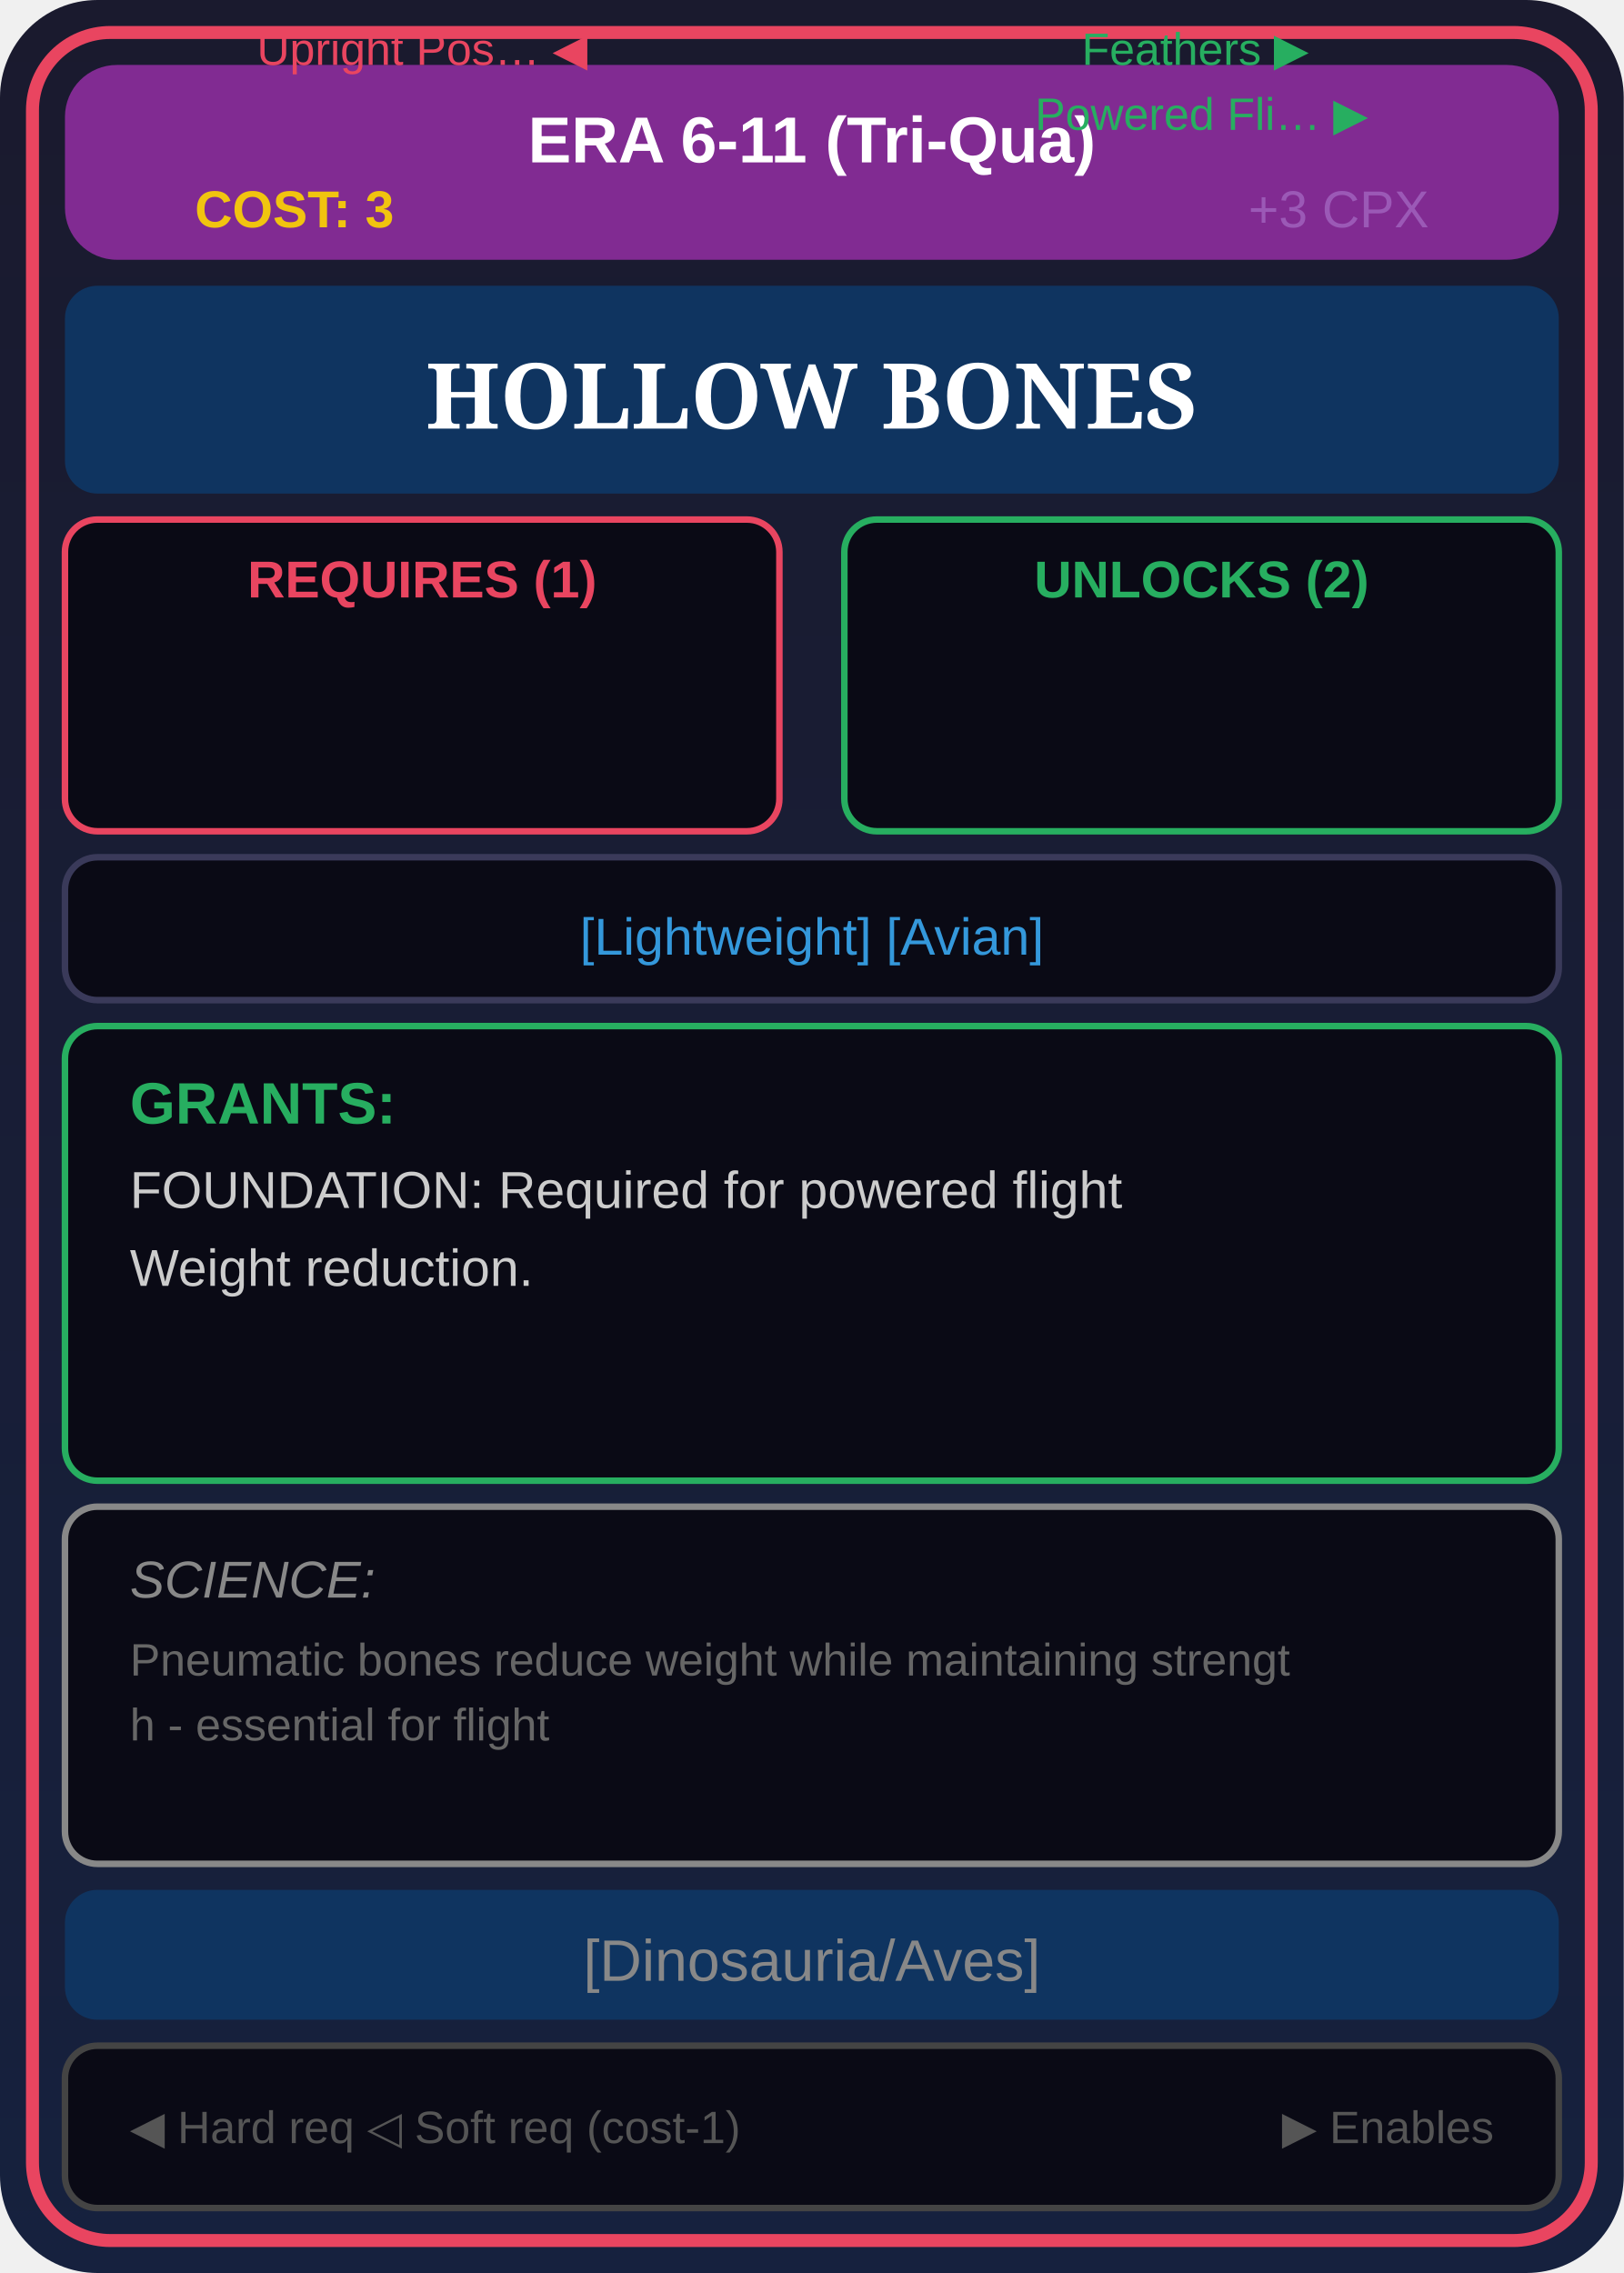
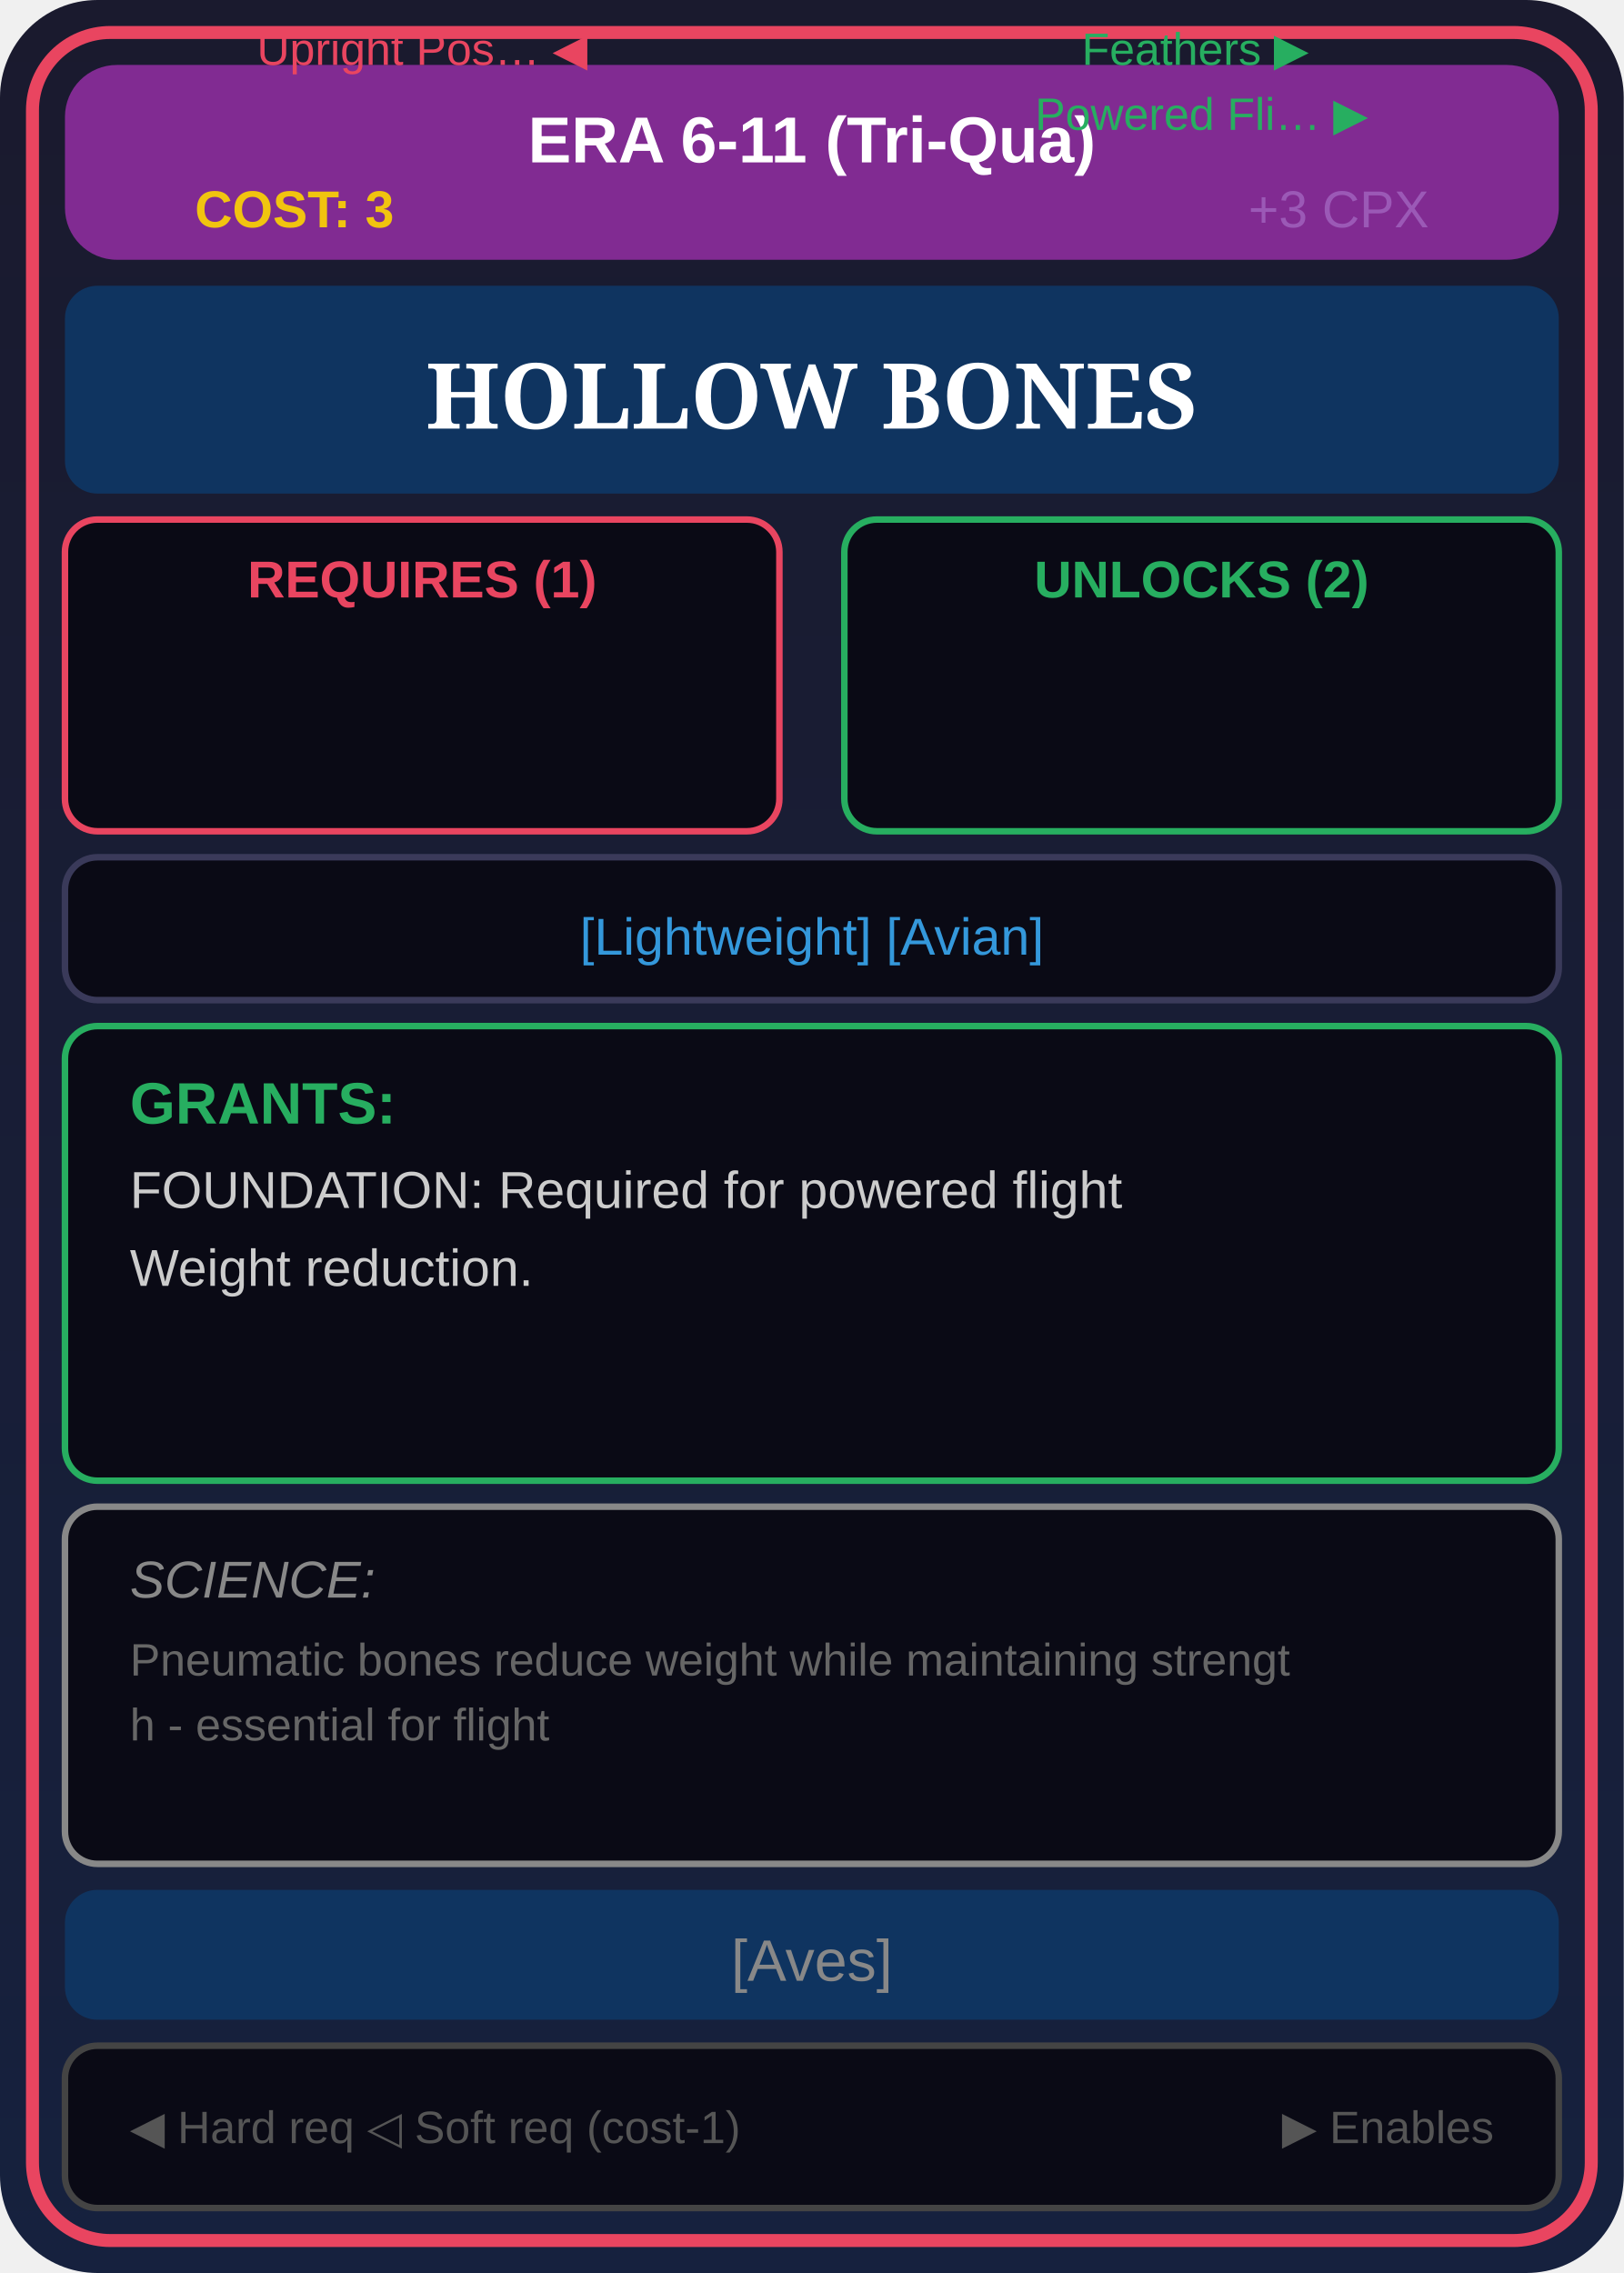
<svg xmlns="http://www.w3.org/2000/svg" viewBox="0 0 250 350" width="250" height="350">
  <defs>
    <linearGradient id="cardBg" x1="0%" y1="0%" x2="0%" y2="100%">
      <stop offset="0%" style="stop-color:#1a1a2e" />
      <stop offset="100%" style="stop-color:#16213e" />
    </linearGradient>
    <linearGradient id="eraGrad" x1="0%" y1="0%" x2="100%" y2="0%">
      <stop offset="0%" style="stop-color:#812B92" />
      <stop offset="100%" style="stop-color:#812B92" />
    </linearGradient>
  </defs>
  <rect width="250" height="350" fill="url(#cardBg)" rx="15" />
  <rect x="5" y="5" width="240" height="340" fill="none" stroke="#e94560" stroke-width="2" rx="12" />
  <rect x="10" y="10" width="230" height="30" fill="url(#eraGrad)" rx="8" />
  <text x="125" y="25" font-family="Arial" font-size="10" fill="#ffffff" text-anchor="middle" font-weight="bold">ERA 6-11 (Tri-Qua)</text>
  <text x="30" y="35" font-family="Arial" font-size="8" fill="#f1c40f" font-weight="bold">COST: 3</text>
  <text x="220" y="35" font-family="Arial" font-size="8" fill="#9b59b6" text-anchor="end">+3 CPX</text>
  <rect x="10" y="44" width="230" height="32" fill="#0f3460" rx="5" />
  <text x="125" y="66" font-family="Georgia" font-size="14" fill="#fff" text-anchor="middle" font-weight="bold">HOLLOW BONES</text>
  <rect x="10" y="80" width="110" height="48" fill="#0a0a15" stroke="#e94560" rx="5" />
  <text x="65" y="92" font-family="Arial" font-size="8" fill="#e94560" text-anchor="middle" font-weight="bold">REQUIRES (1)</text>
  <text font-family="Arial" font-size="7" text-anchor="middle">
    <tspan x="65" dy="10" fill="#e94560">Upright Pos… ◀</tspan>
  </text>
  <rect x="130" y="80" width="110" height="48" fill="#0a0a15" stroke="#27ae60" rx="5" />
  <text x="185" y="92" font-family="Arial" font-size="8" fill="#27ae60" text-anchor="middle" font-weight="bold">UNLOCKS (2)</text>
  <text font-family="Arial" font-size="7" text-anchor="middle">
    <tspan x="185" dy="10" fill="#27ae60">Feathers ▶</tspan>
    <tspan x="185" dy="10" fill="#27ae60">Powered Fli… ▶</tspan>
  </text>
  <rect x="10" y="132" width="230" height="22" fill="#0a0a15" stroke="#3a3a5a" rx="5" />
  <text x="125" y="147" font-family="Arial" font-size="8" fill="#3498db" text-anchor="middle">[Lightweight] [Avian]</text>
  <rect x="10" y="158" width="230" height="70" fill="#0a0a15" stroke="#27ae60" rx="5" />
  <text x="20" y="173" font-family="Arial" font-size="9" fill="#27ae60" font-weight="bold">GRANTS:</text>
  <text x="20" y="186" font-family="Arial" font-size="8" fill="#ccc">FOUNDATION: Required for powered flight</text>
  <text x="20" y="198" font-family="Arial" font-size="8" fill="#ccc">Weight reduction.</text>
  <text x="20" y="210" font-family="Arial" font-size="8" fill="#ccc" />
  <rect x="10" y="232" width="230" height="55" fill="#0a0a15" stroke="#888" rx="5" />
  <text x="20" y="246" font-family="Arial" font-size="8" fill="#888" font-style="italic">SCIENCE:</text>
  <text x="20" y="258" font-family="Arial" font-size="7" fill="#666">Pneumatic bones reduce weight while maintaining strengt</text>
  <text x="20" y="268" font-family="Arial" font-size="7" fill="#666">h - essential for flight</text>
  <rect x="10" y="291" width="230" height="20" fill="#0f3460" rx="5" />
-   <text x="125" y="305" font-family="Arial" font-size="9" fill="#888" text-anchor="middle">[Dinosauria/Aves]</text>
+   <text x="125" y="305" font-family="Arial" font-size="9" fill="#888" text-anchor="middle">[Aves]</text>
  <rect x="10" y="315" width="230" height="25" fill="#0a0a15" stroke="#444" rx="5" />
  <text x="20" y="330" font-family="Arial" font-size="7" fill="#555">◀ Hard req  ◁ Soft req (cost-1)</text>
  <text x="230" y="330" font-family="Arial" font-size="7" fill="#555" text-anchor="end">▶ Enables</text>
</svg>
